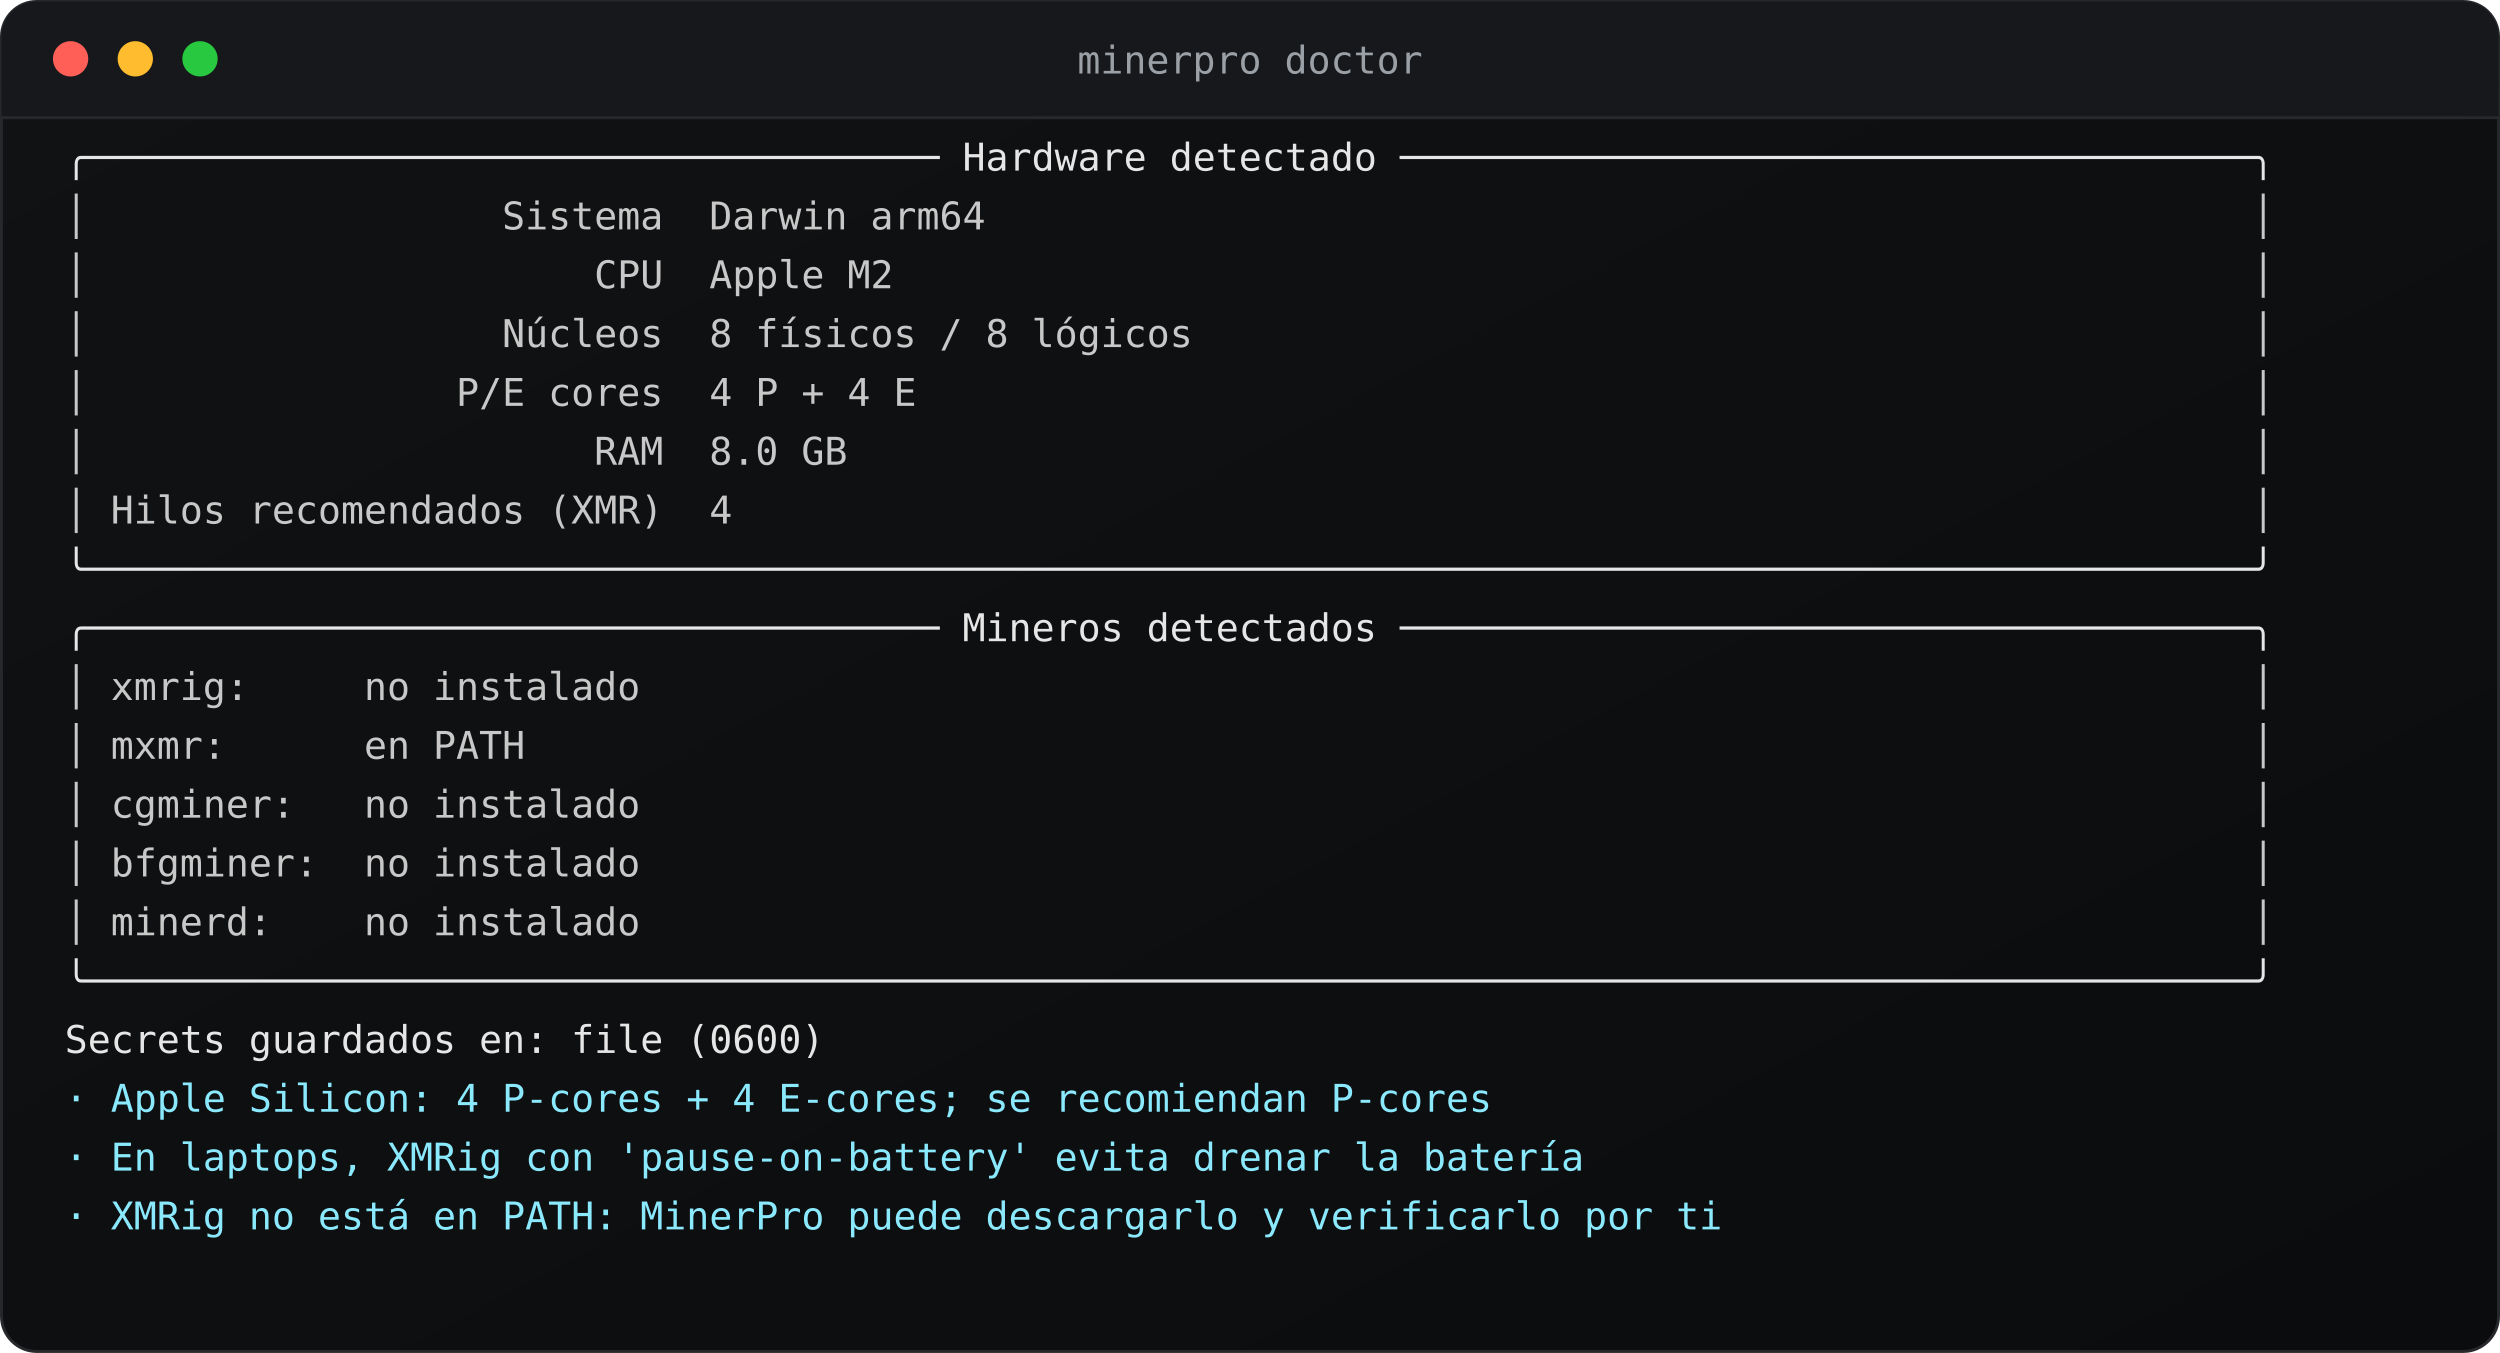
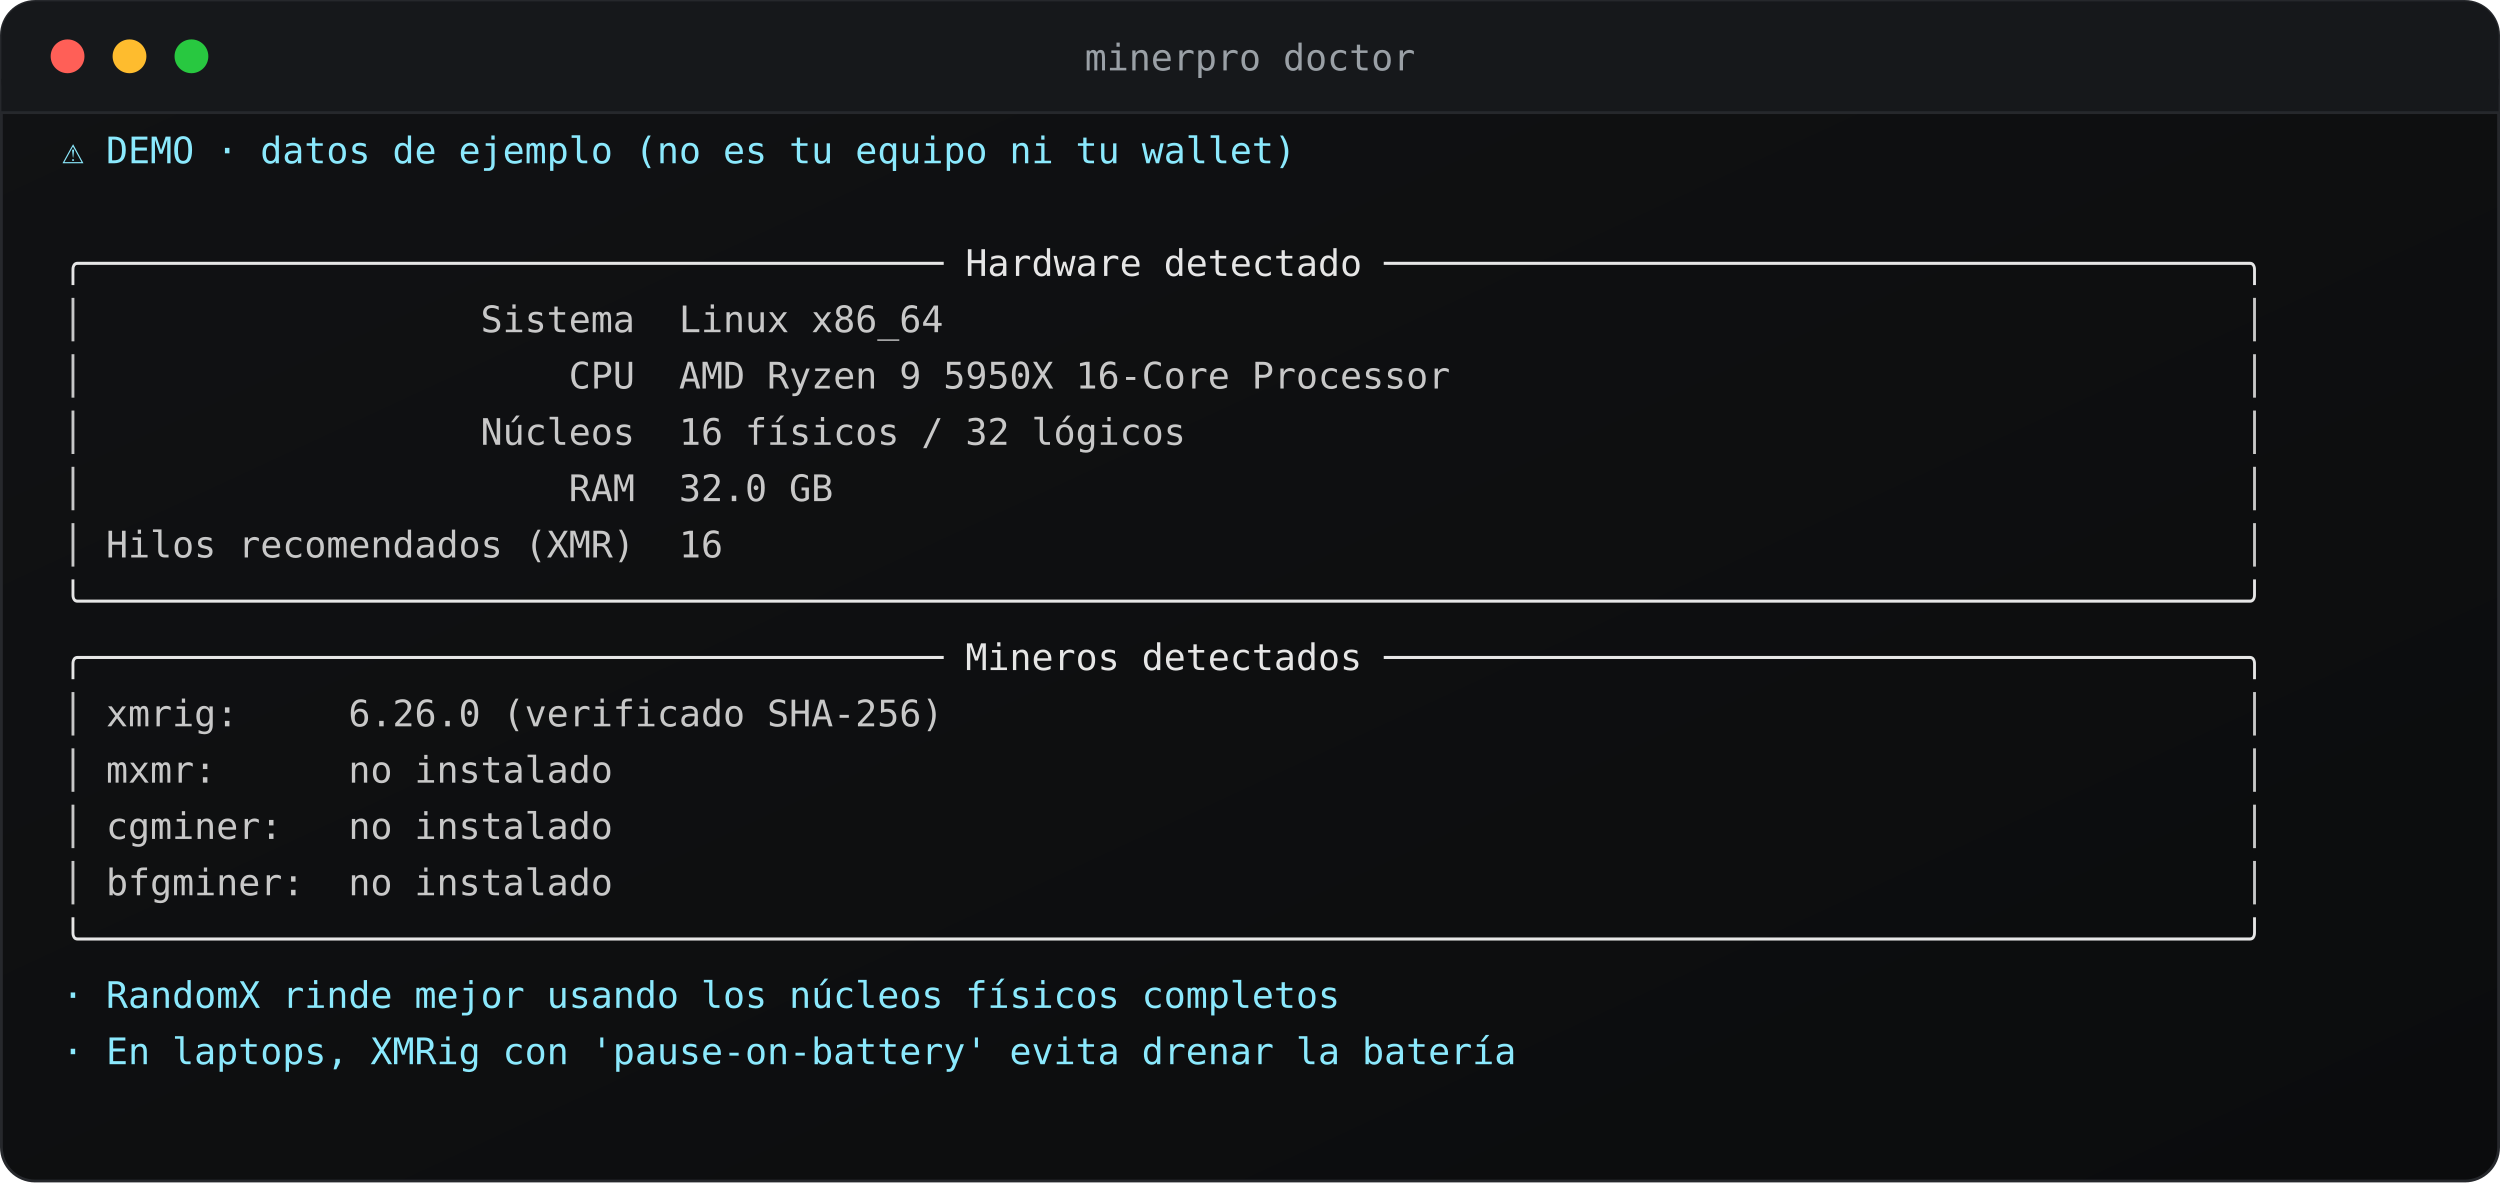
- <svg xmlns="http://www.w3.org/2000/svg" width="850" height="460" viewBox="0 0 850 460" font-family="ui-monospace, SFMono-Regular, Menlo, Consolas, monospace">
+ <svg xmlns="http://www.w3.org/2000/svg" width="888" height="420" viewBox="0 0 888 420" font-family="ui-monospace, SFMono-Regular, Menlo, Consolas, monospace">
  <defs>
    <linearGradient id="bg" x1="0" y1="0" x2="1" y2="1">
      <stop offset="0%" stop-color="#111214" />
      <stop offset="100%" stop-color="#0b0c0d" />
    </linearGradient>
  </defs>
-   <rect x="0.5" y="0.5" width="849" height="459" rx="12" fill="url(#bg)" stroke="#26282c" />
-   <rect x="0.5" y="0.5" width="849" height="40" rx="12" fill="#16181b" />
-   <rect x="0.5" y="28" width="849" height="12" fill="#16181b" />
-   <line x1="0" y1="40" x2="850" y2="40" stroke="#26282c" />
+   <rect x="0.5" y="0.5" width="887" height="419" rx="12" fill="url(#bg)" stroke="#26282c" />
+   <rect x="0.5" y="0.5" width="887" height="40" rx="12" fill="#16181b" />
+   <rect x="0.5" y="28" width="887" height="12" fill="#16181b" />
+   <line x1="0" y1="40" x2="888" y2="40" stroke="#26282c" />
  <circle cx="24" cy="20" r="6" fill="#ff5f57" />
  <circle cx="46" cy="20" r="6" fill="#febc2e" />
  <circle cx="68" cy="20" r="6" fill="#28c840" />
-   <text x="425.0" y="25" fill="#9aa0a6" font-size="13" text-anchor="middle">minerpro doctor</text>
-   <text x="22" y="58" fill="#e6e6e6" font-size="13" xml:space="preserve">╭───────────────────────────────────── Hardware detectado ─────────────────────────────────────╮</text>
-   <text x="22" y="78" fill="#c8c8c8" font-size="13" xml:space="preserve">│                  Sistema  Darwin arm64                                                       │</text>
-   <text x="22" y="98" fill="#c8c8c8" font-size="13" xml:space="preserve">│                      CPU  Apple M2                                                           │</text>
-   <text x="22" y="118" fill="#c8c8c8" font-size="13" xml:space="preserve">│                  Núcleos  8 físicos / 8 lógicos                                              │</text>
-   <text x="22" y="138" fill="#c8c8c8" font-size="13" xml:space="preserve">│                P/E cores  4 P + 4 E                                                          │</text>
-   <text x="22" y="158" fill="#c8c8c8" font-size="13" xml:space="preserve">│                      RAM  8.0 GB                                                             │</text>
-   <text x="22" y="178" fill="#c8c8c8" font-size="13" xml:space="preserve">│ Hilos recomendados (XMR)  4                                                                  │</text>
-   <text x="22" y="198" fill="#e6e6e6" font-size="13" xml:space="preserve">╰──────────────────────────────────────────────────────────────────────────────────────────────╯</text>
-   <text x="22" y="218" fill="#e6e6e6" font-size="13" xml:space="preserve">╭───────────────────────────────────── Mineros detectados ─────────────────────────────────────╮</text>
-   <text x="22" y="238" fill="#c8c8c8" font-size="13" xml:space="preserve">│ xmrig:     no instalado                                                                      │</text>
-   <text x="22" y="258" fill="#c8c8c8" font-size="13" xml:space="preserve">│ mxmr:      en PATH                                                                           │</text>
-   <text x="22" y="278" fill="#c8c8c8" font-size="13" xml:space="preserve">│ cgminer:   no instalado                                                                      │</text>
-   <text x="22" y="298" fill="#c8c8c8" font-size="13" xml:space="preserve">│ bfgminer:  no instalado                                                                      │</text>
-   <text x="22" y="318" fill="#c8c8c8" font-size="13" xml:space="preserve">│ minerd:    no instalado                                                                      │</text>
-   <text x="22" y="338" fill="#e6e6e6" font-size="13" xml:space="preserve">╰──────────────────────────────────────────────────────────────────────────────────────────────╯</text>
-   <text x="22" y="358" fill="#e6e6e6" font-size="13" xml:space="preserve">Secrets guardados en: file (0600)</text>
-   <text x="22" y="378" fill="#8be9fd" font-size="13" xml:space="preserve">· Apple Silicon: 4 P-cores + 4 E-cores; se recomiendan P-cores</text>
-   <text x="22" y="398" fill="#8be9fd" font-size="13" xml:space="preserve">· En laptops, XMRig con 'pause-on-battery' evita drenar la batería</text>
-   <text x="22" y="418" fill="#8be9fd" font-size="13" xml:space="preserve">· XMRig no está en PATH: MinerPro puede descargarlo y verificarlo por ti</text>
+   <text x="444.0" y="25" fill="#9aa0a6" font-size="13" text-anchor="middle">minerpro doctor</text>
+   <text x="22" y="58" fill="#8be9fd" font-size="13" xml:space="preserve">⚠ DEMO · datos de ejemplo (no es tu equipo ni tu wallet)</text>
+   <text x="22" y="78" fill="#e6e6e6" font-size="13" xml:space="preserve" />
+   <text x="22" y="98" fill="#e6e6e6" font-size="13" xml:space="preserve">╭─────────────────────────────────────── Hardware detectado ───────────────────────────────────────╮</text>
+   <text x="22" y="118" fill="#c8c8c8" font-size="13" xml:space="preserve">│                  Sistema  Linux x86_64                                                           │</text>
+   <text x="22" y="138" fill="#c8c8c8" font-size="13" xml:space="preserve">│                      CPU  AMD Ryzen 9 5950X 16-Core Processor                                    │</text>
+   <text x="22" y="158" fill="#c8c8c8" font-size="13" xml:space="preserve">│                  Núcleos  16 físicos / 32 lógicos                                                │</text>
+   <text x="22" y="178" fill="#c8c8c8" font-size="13" xml:space="preserve">│                      RAM  32.0 GB                                                                │</text>
+   <text x="22" y="198" fill="#c8c8c8" font-size="13" xml:space="preserve">│ Hilos recomendados (XMR)  16                                                                     │</text>
+   <text x="22" y="218" fill="#e6e6e6" font-size="13" xml:space="preserve">╰──────────────────────────────────────────────────────────────────────────────────────────────────╯</text>
+   <text x="22" y="238" fill="#e6e6e6" font-size="13" xml:space="preserve">╭─────────────────────────────────────── Mineros detectados ───────────────────────────────────────╮</text>
+   <text x="22" y="258" fill="#c8c8c8" font-size="13" xml:space="preserve">│ xmrig:     6.26.0 (verificado SHA-256)                                                           │</text>
+   <text x="22" y="278" fill="#c8c8c8" font-size="13" xml:space="preserve">│ mxmr:      no instalado                                                                          │</text>
+   <text x="22" y="298" fill="#c8c8c8" font-size="13" xml:space="preserve">│ cgminer:   no instalado                                                                          │</text>
+   <text x="22" y="318" fill="#c8c8c8" font-size="13" xml:space="preserve">│ bfgminer:  no instalado                                                                          │</text>
+   <text x="22" y="338" fill="#e6e6e6" font-size="13" xml:space="preserve">╰──────────────────────────────────────────────────────────────────────────────────────────────────╯</text>
+   <text x="22" y="358" fill="#8be9fd" font-size="13" xml:space="preserve">· RandomX rinde mejor usando los núcleos físicos completos</text>
+   <text x="22" y="378" fill="#8be9fd" font-size="13" xml:space="preserve">· En laptops, XMRig con 'pause-on-battery' evita drenar la batería</text>
</svg>
